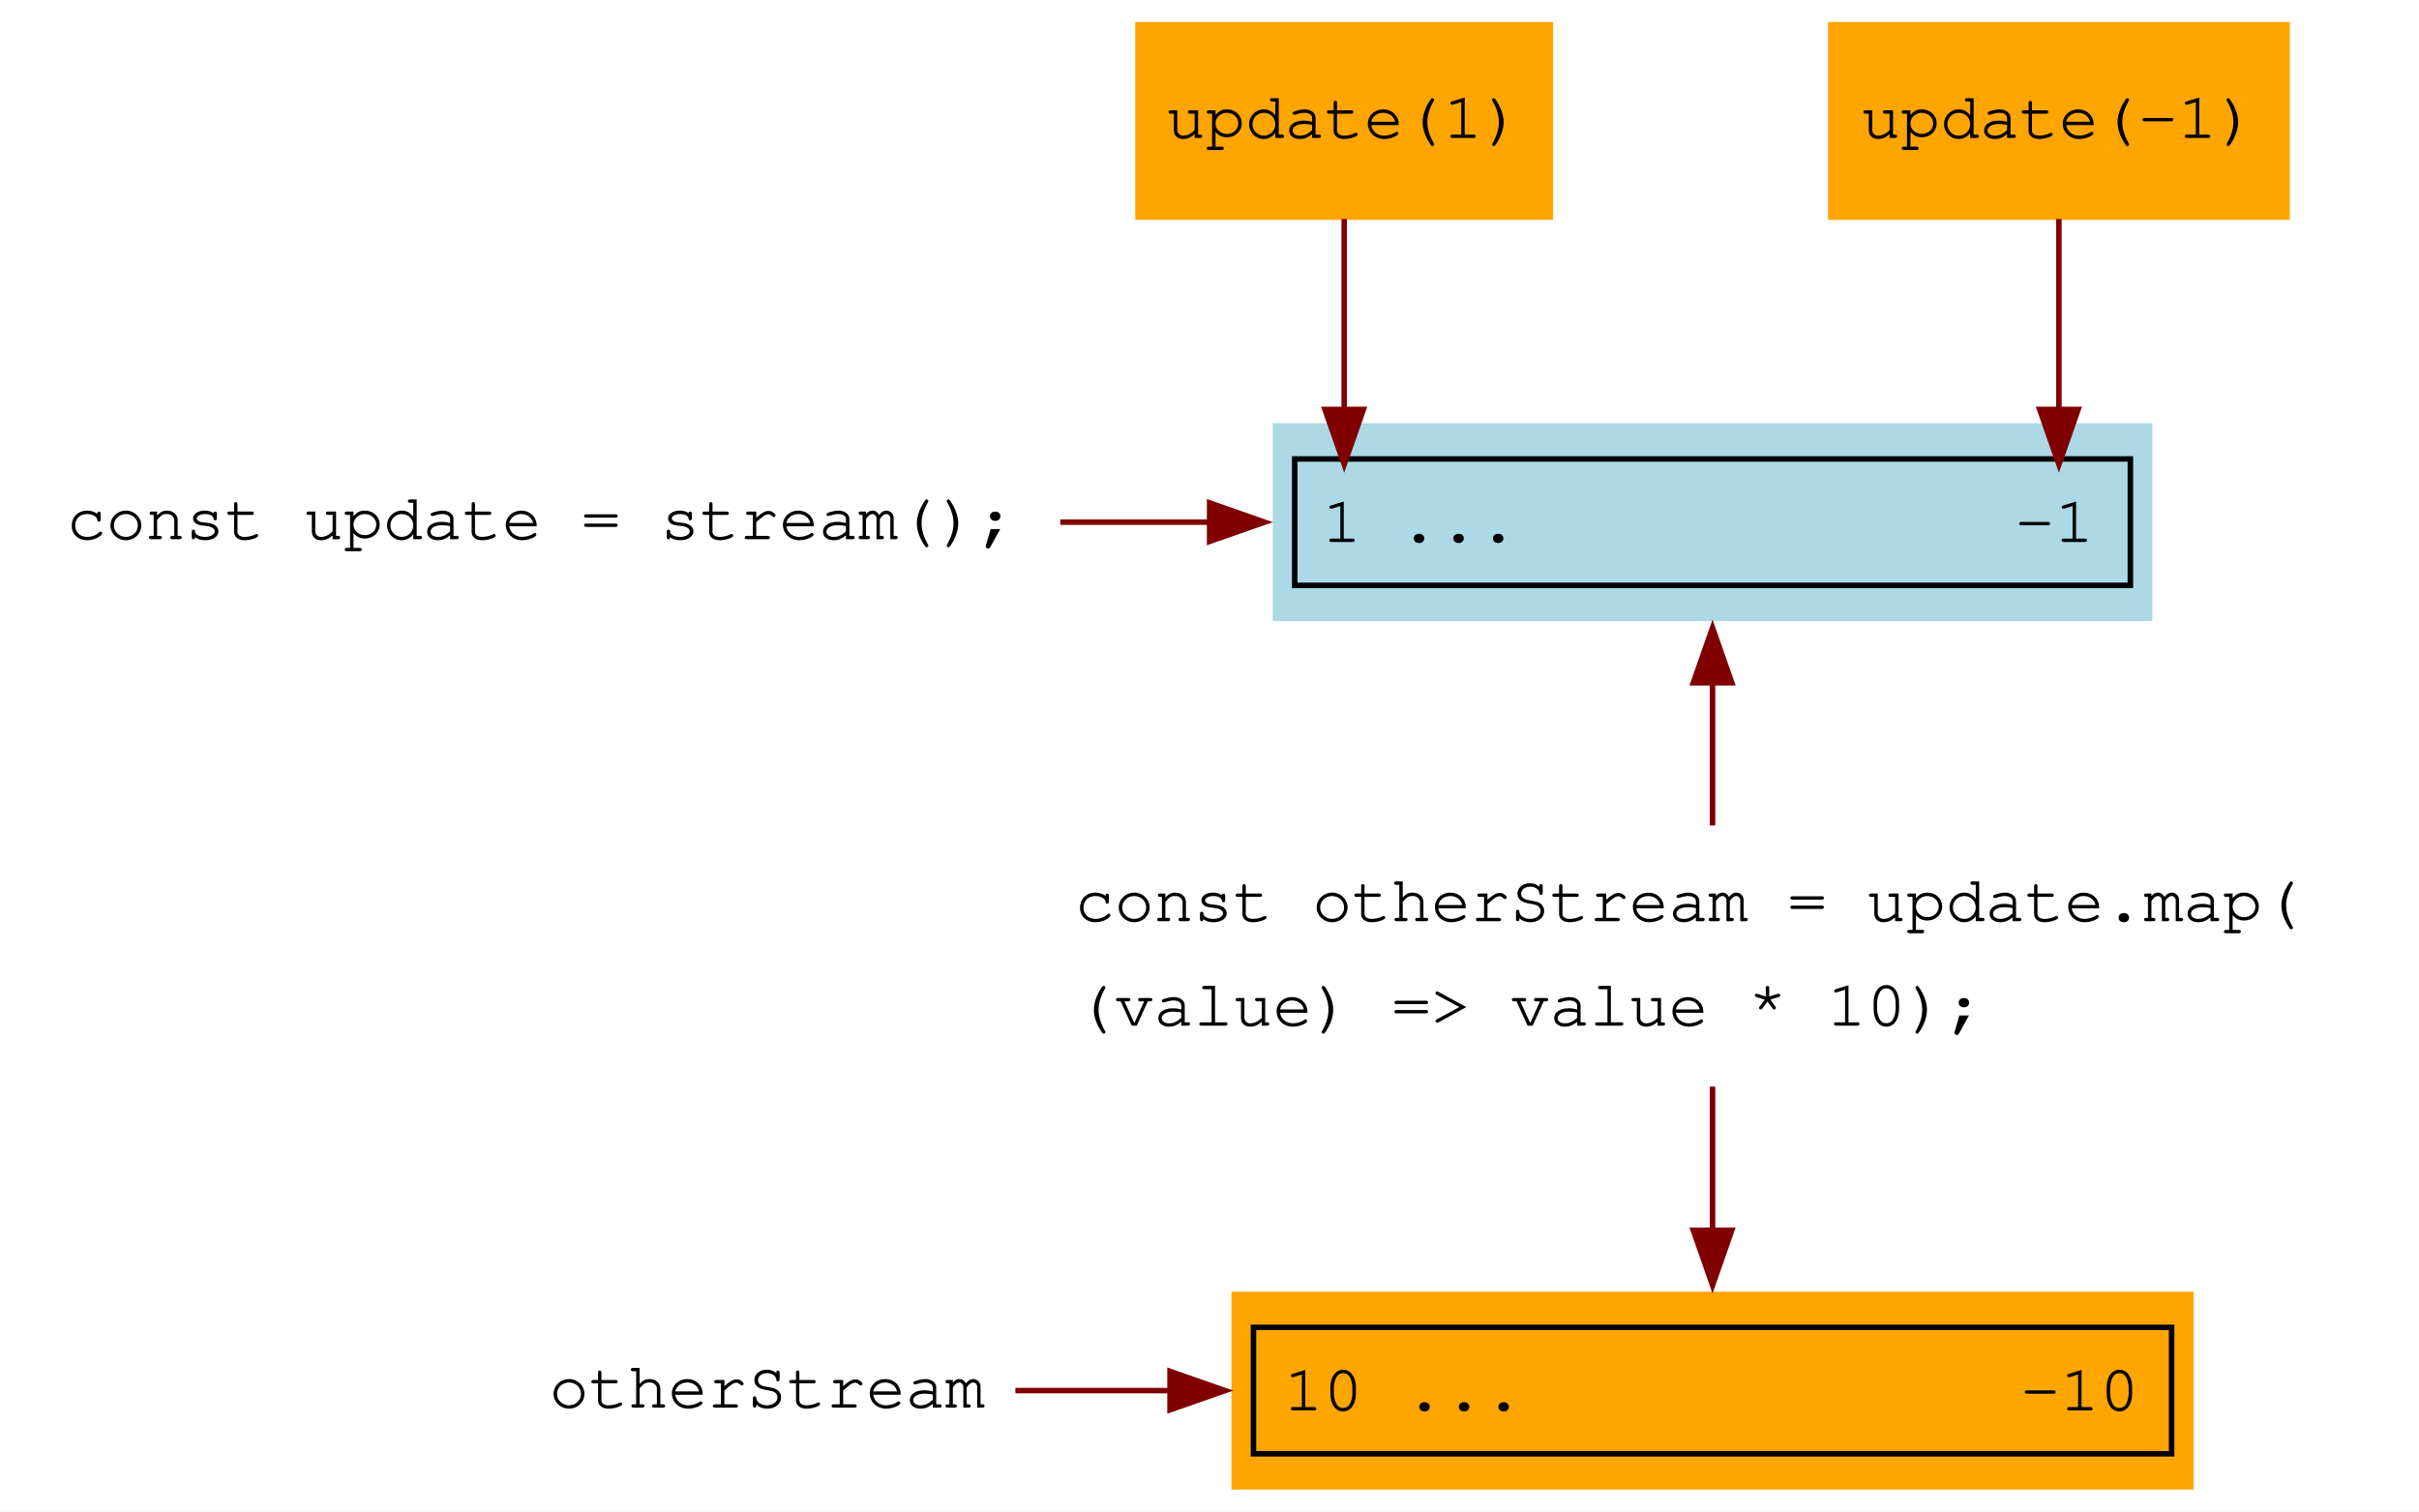
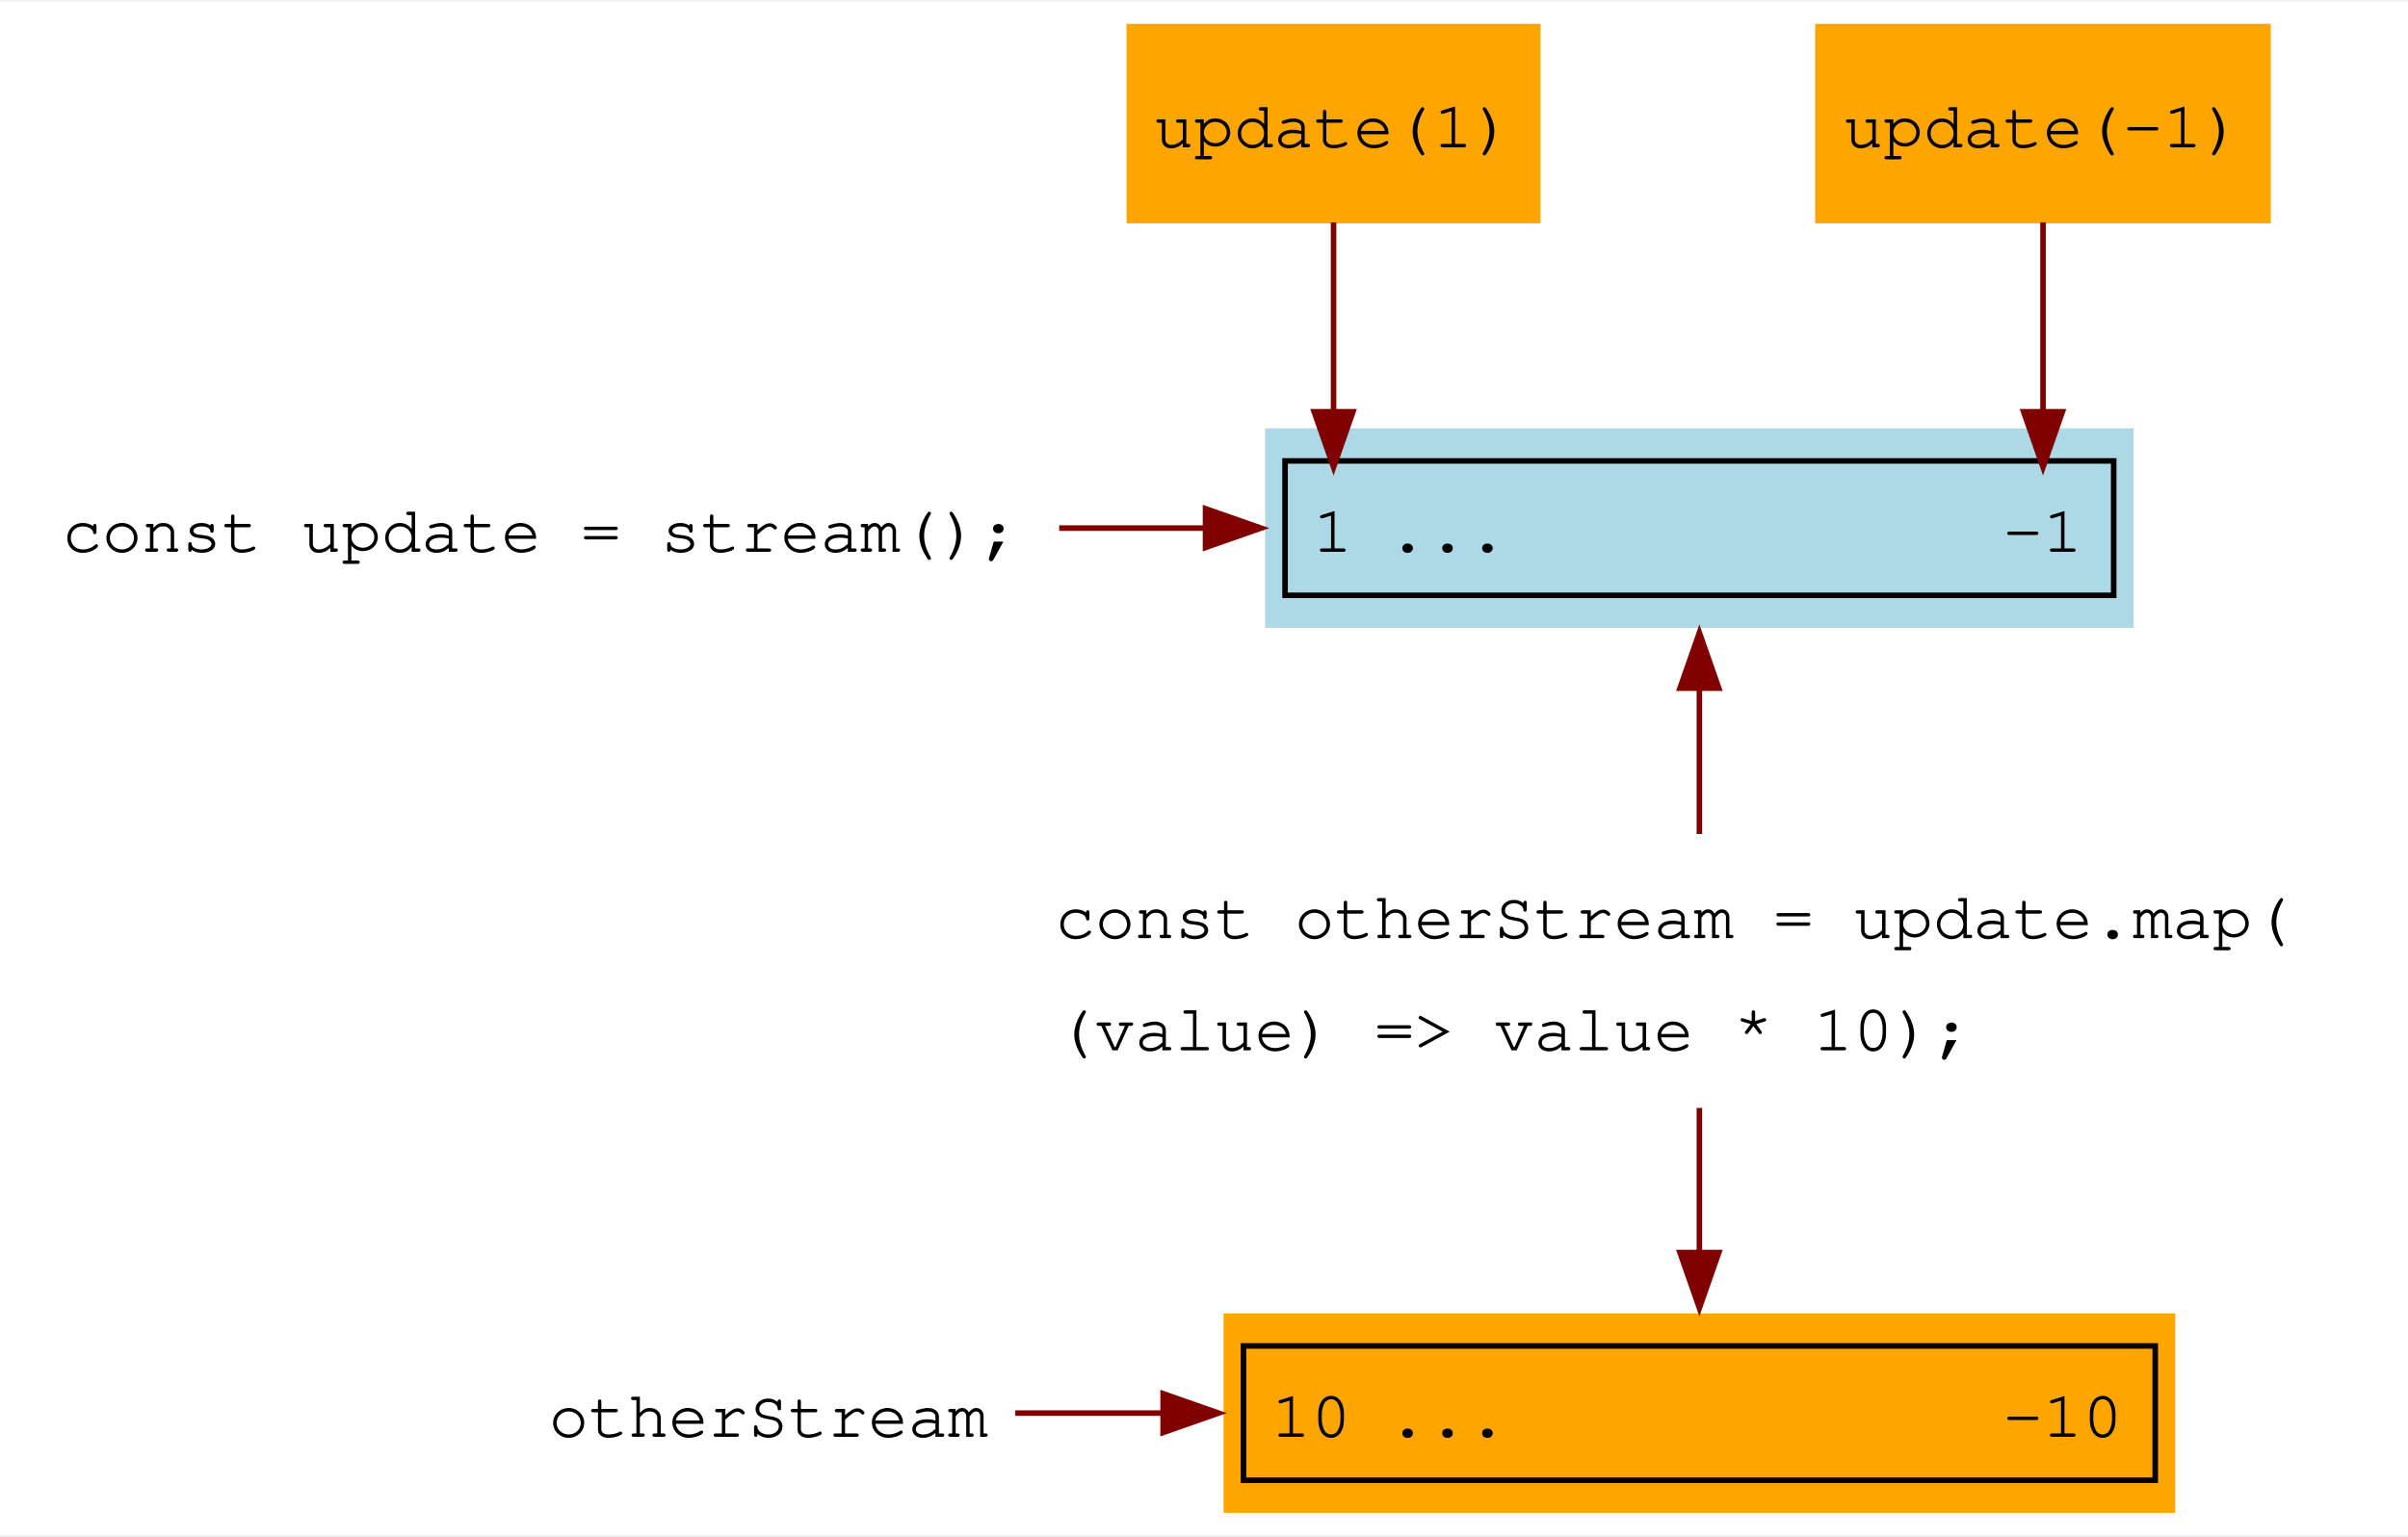
- <svg xmlns="http://www.w3.org/2000/svg" width="440pt" height="275pt" viewBox="0.00 0.00 440.00 275.00">
-   <g id="graph0" class="graph" transform="scale(1 1) rotate(0) translate(4 271)">
-     <polygon fill="white" stroke="none" points="-4,4 -4,-271 436,-271 436,4 -4,4" />
+ <svg xmlns="http://www.w3.org/2000/svg" width="434pt" height="277pt" viewBox="0.00 0.00 434.45 276.70">
+   <g id="graph0" class="graph" transform="scale(1 1) rotate(0) translate(4 272.7)">
+     <polygon fill="white" stroke="none" points="-4,4 -4,-272.7 430.45,-272.7 430.45,4 -4,4" />
    <g id="node1" class="node">
-       <text text-anchor="middle" x="94.5" y="-172.9" font-family="Courier,monospace" font-size="12.00">const update = stream();</text>
+       <text text-anchor="middle" x="93.6" y="-173.42" font-family="Courier,monospace" font-size="12.00">const update = stream();</text>
    </g>
    <g id="node4" class="node">
-       <polygon fill="lightblue" stroke="none" points="387.5,-194 227.5,-194 227.5,-158 387.5,-158 387.5,-194" />
-       <text text-anchor="start" x="236.5" y="-172.4" font-family="Courier,monospace" font-size="12.00">1</text>
-       <text text-anchor="start" x="250.5" y="-172.4" font-family="Courier,monospace" font-size="12.00">      ...     </text>
-       <text text-anchor="start" x="362.5" y="-172.4" font-family="Courier,monospace" font-size="12.00">-1</text>
-       <polygon fill="none" stroke="black" points="231.5,-164.5 231.5,-187.5 383.5,-187.5 383.5,-164.5 231.5,-164.5" />
+       <polygon fill="lightblue" stroke="none" points="380.95,-195.7 224.25,-195.7 224.25,-159.7 380.95,-159.7 380.95,-195.7" />
+       <text text-anchor="start" x="232.85" y="-173.42" font-family="Courier,monospace" font-size="12.00">1</text>
+       <text text-anchor="start" x="246.35" y="-173.42" font-family="Courier,monospace" font-size="12.00">      ...     </text>
+       <text text-anchor="start" x="357.35" y="-173.42" font-family="Courier,monospace" font-size="12.00">-1</text>
+       <polygon fill="none" stroke="black" points="227.85,-165.57 227.85,-189.82 377.35,-189.82 377.35,-165.57 227.85,-165.57" />
    </g>
    <g id="edge3" class="edge">
-       <path fill="none" stroke="maroon" d="M188.86,-176C197.93,-176 207.13,-176 216.17,-176" />
-       <polygon fill="maroon" stroke="maroon" points="216.02,-179.5 226.02,-176 216.02,-172.5 216.02,-179.5" />
-       <text text-anchor="middle" x="208.25" y="-182.4" font-family="Helvetica,sans-Serif" font-size="12.00" fill="navy">        </text>
+       <path fill="none" stroke="maroon" d="M187.1,-177.7C195.88,-177.7 204.78,-177.7 213.52,-177.7" />
+       <polygon fill="maroon" stroke="maroon" points="213.5,-181.2 223.5,-177.7 213.5,-174.2 213.5,-181.2" />
+       <text text-anchor="middle" x="205.72" y="-182.05" font-family="Helvetica,sans-Serif" font-size="12.00" fill="navy">        </text>
    </g>
    <g id="node2" class="node">
-       <polygon fill="orange" stroke="none" points="278.5,-267 202.5,-267 202.5,-231 278.5,-231 278.5,-267" />
-       <text text-anchor="middle" x="240.5" y="-245.9" font-family="Courier,monospace" font-size="12.00">update(1)</text>
+       <polygon fill="orange" stroke="none" points="273.95,-268.7 199.25,-268.7 199.25,-232.7 273.95,-232.7 273.95,-268.7" />
+       <text text-anchor="middle" x="236.6" y="-246.42" font-family="Courier,monospace" font-size="12.00">update(1)</text>
    </g>
    <g id="edge1" class="edge">
-       <path fill="none" stroke="maroon" d="M240.5,-231.15C240.5,-221.44 240.5,-208.71 240.5,-196.26" />
-       <polygon fill="maroon" stroke="maroon" points="244,-196.51 240.5,-186.51 237,-196.51 244,-196.51" />
+       <path fill="none" stroke="maroon" d="M236.6,-232.86C236.6,-223.21 236.6,-210.62 236.6,-198.33" />
+       <polygon fill="maroon" stroke="maroon" points="240.1,-198.7 236.6,-188.7 233.1,-198.7 240.1,-198.7" />
    </g>
    <g id="node3" class="node">
-       <polygon fill="orange" stroke="none" points="412.5,-267 328.5,-267 328.5,-231 412.5,-231 412.5,-267" />
-       <text text-anchor="middle" x="370.5" y="-245.9" font-family="Courier,monospace" font-size="12.00">update(-1)</text>
+       <polygon fill="orange" stroke="none" points="405.7,-268.7 323.5,-268.7 323.5,-232.7 405.7,-232.7 405.7,-268.7" />
+       <text text-anchor="middle" x="364.6" y="-246.42" font-family="Courier,monospace" font-size="12.00">update(-1)</text>
    </g>
    <g id="edge2" class="edge">
-       <path fill="none" stroke="maroon" d="M370.5,-231.15C370.5,-221.44 370.5,-208.71 370.5,-196.26" />
-       <polygon fill="maroon" stroke="maroon" points="374,-196.51 370.5,-186.51 367,-196.51 374,-196.51" />
+       <path fill="none" stroke="maroon" d="M364.6,-232.86C364.6,-223.21 364.6,-210.62 364.6,-198.33" />
+       <polygon fill="maroon" stroke="maroon" points="368.1,-198.7 364.6,-188.7 361.1,-198.7 368.1,-198.7" />
    </g>
    <g id="node5" class="node">
-       <text text-anchor="start" x="191.5" y="-103.4" font-family="Courier,monospace" font-size="12.00">const otherStream = update.map(</text>
-       <text text-anchor="start" x="191.5" y="-84.4" font-family="Courier,monospace" font-size="12.00">    (value) =&gt; value * 10);</text>
+       <text text-anchor="start" x="186.35" y="-103.7" font-family="Courier,monospace" font-size="12.00">const otherStream = update.map(</text>
+       <text text-anchor="start" x="186.35" y="-83.45" font-family="Courier,monospace" font-size="12.00">    (value) =&gt; value * 10);</text>
    </g>
    <g id="edge4" class="edge">
-       <path fill="none" stroke="maroon" d="M307.5,-146.86C307.5,-138.29 307.5,-128.98 307.5,-120.81" />
-       <polygon fill="maroon" stroke="maroon" points="304,-146.78 307.5,-156.78 311,-146.78 304,-146.78" />
+       <path fill="none" stroke="maroon" d="M302.6,-149.04C302.6,-140.36 302.6,-130.87 302.6,-122.5" />
+       <polygon fill="maroon" stroke="maroon" points="299.1,-148.81 302.6,-158.81 306.1,-148.81 299.1,-148.81" />
    </g>
    <g id="node6" class="node">
-       <polygon fill="orange" stroke="none" points="395,-36 220,-36 220,0 395,0 395,-36" />
-       <text text-anchor="start" x="229.5" y="-14.4" font-family="Courier,monospace" font-size="12.00">10</text>
-       <text text-anchor="start" x="251.5" y="-14.4" font-family="Courier,monospace" font-size="12.00">      ...     </text>
-       <text text-anchor="start" x="363.5" y="-14.4" font-family="Courier,monospace" font-size="12.00">-10</text>
-       <polygon fill="none" stroke="black" points="224,-6.5 224,-29.5 391,-29.5 391,-6.5 224,-6.5" />
+       <polygon fill="orange" stroke="none" points="388.45,-36 216.75,-36 216.75,0 388.45,0 388.45,-36" />
+       <text text-anchor="start" x="225.35" y="-13.72" font-family="Courier,monospace" font-size="12.00">10</text>
+       <text text-anchor="start" x="246.35" y="-13.72" font-family="Courier,monospace" font-size="12.00">      ...     </text>
+       <text text-anchor="start" x="357.35" y="-13.72" font-family="Courier,monospace" font-size="12.00">-10</text>
+       <polygon fill="none" stroke="black" points="220.35,-5.88 220.35,-30.12 384.85,-30.12 384.85,-5.88 220.35,-5.88" />
    </g>
    <g id="edge5" class="edge">
-       <path fill="none" stroke="maroon" d="M307.5,-73.31C307.5,-65.11 307.5,-55.75 307.5,-47.14" />
-       <polygon fill="maroon" stroke="maroon" points="311,-47.17 307.5,-37.17 304,-47.17 311,-47.17" />
+       <path fill="none" stroke="maroon" d="M302.6,-73.07C302.6,-64.74 302.6,-55.31 302.6,-46.68" />
+       <polygon fill="maroon" stroke="maroon" points="306.1,-46.97 302.6,-36.97 299.1,-46.97 306.1,-46.97" />
    </g>
    <g id="node7" class="node">
-       <text text-anchor="middle" x="135.5" y="-14.9" font-family="Courier,monospace" font-size="12.00">otherStream</text>
+       <text text-anchor="middle" x="134.6" y="-13.72" font-family="Courier,monospace" font-size="12.00">otherStream</text>
    </g>
    <g id="edge6" class="edge">
-       <path fill="none" stroke="maroon" d="M180.69,-18C189.59,-18 199.24,-18 209.11,-18" />
-       <polygon fill="maroon" stroke="maroon" points="208.82,-21.5 218.82,-18 208.82,-14.5 208.82,-21.5" />
-       <text text-anchor="middle" x="200.5" y="-24.4" font-family="Helvetica,sans-Serif" font-size="12.00" fill="navy">        </text>
+       <path fill="none" stroke="maroon" d="M179.18,-18C187.56,-18 196.63,-18 205.9,-18" />
+       <polygon fill="maroon" stroke="maroon" points="205.85,-21.5 215.85,-18 205.85,-14.5 205.85,-21.5" />
+       <text text-anchor="middle" x="198.1" y="-22.35" font-family="Helvetica,sans-Serif" font-size="12.00" fill="navy">        </text>
    </g>
  </g>
</svg>
